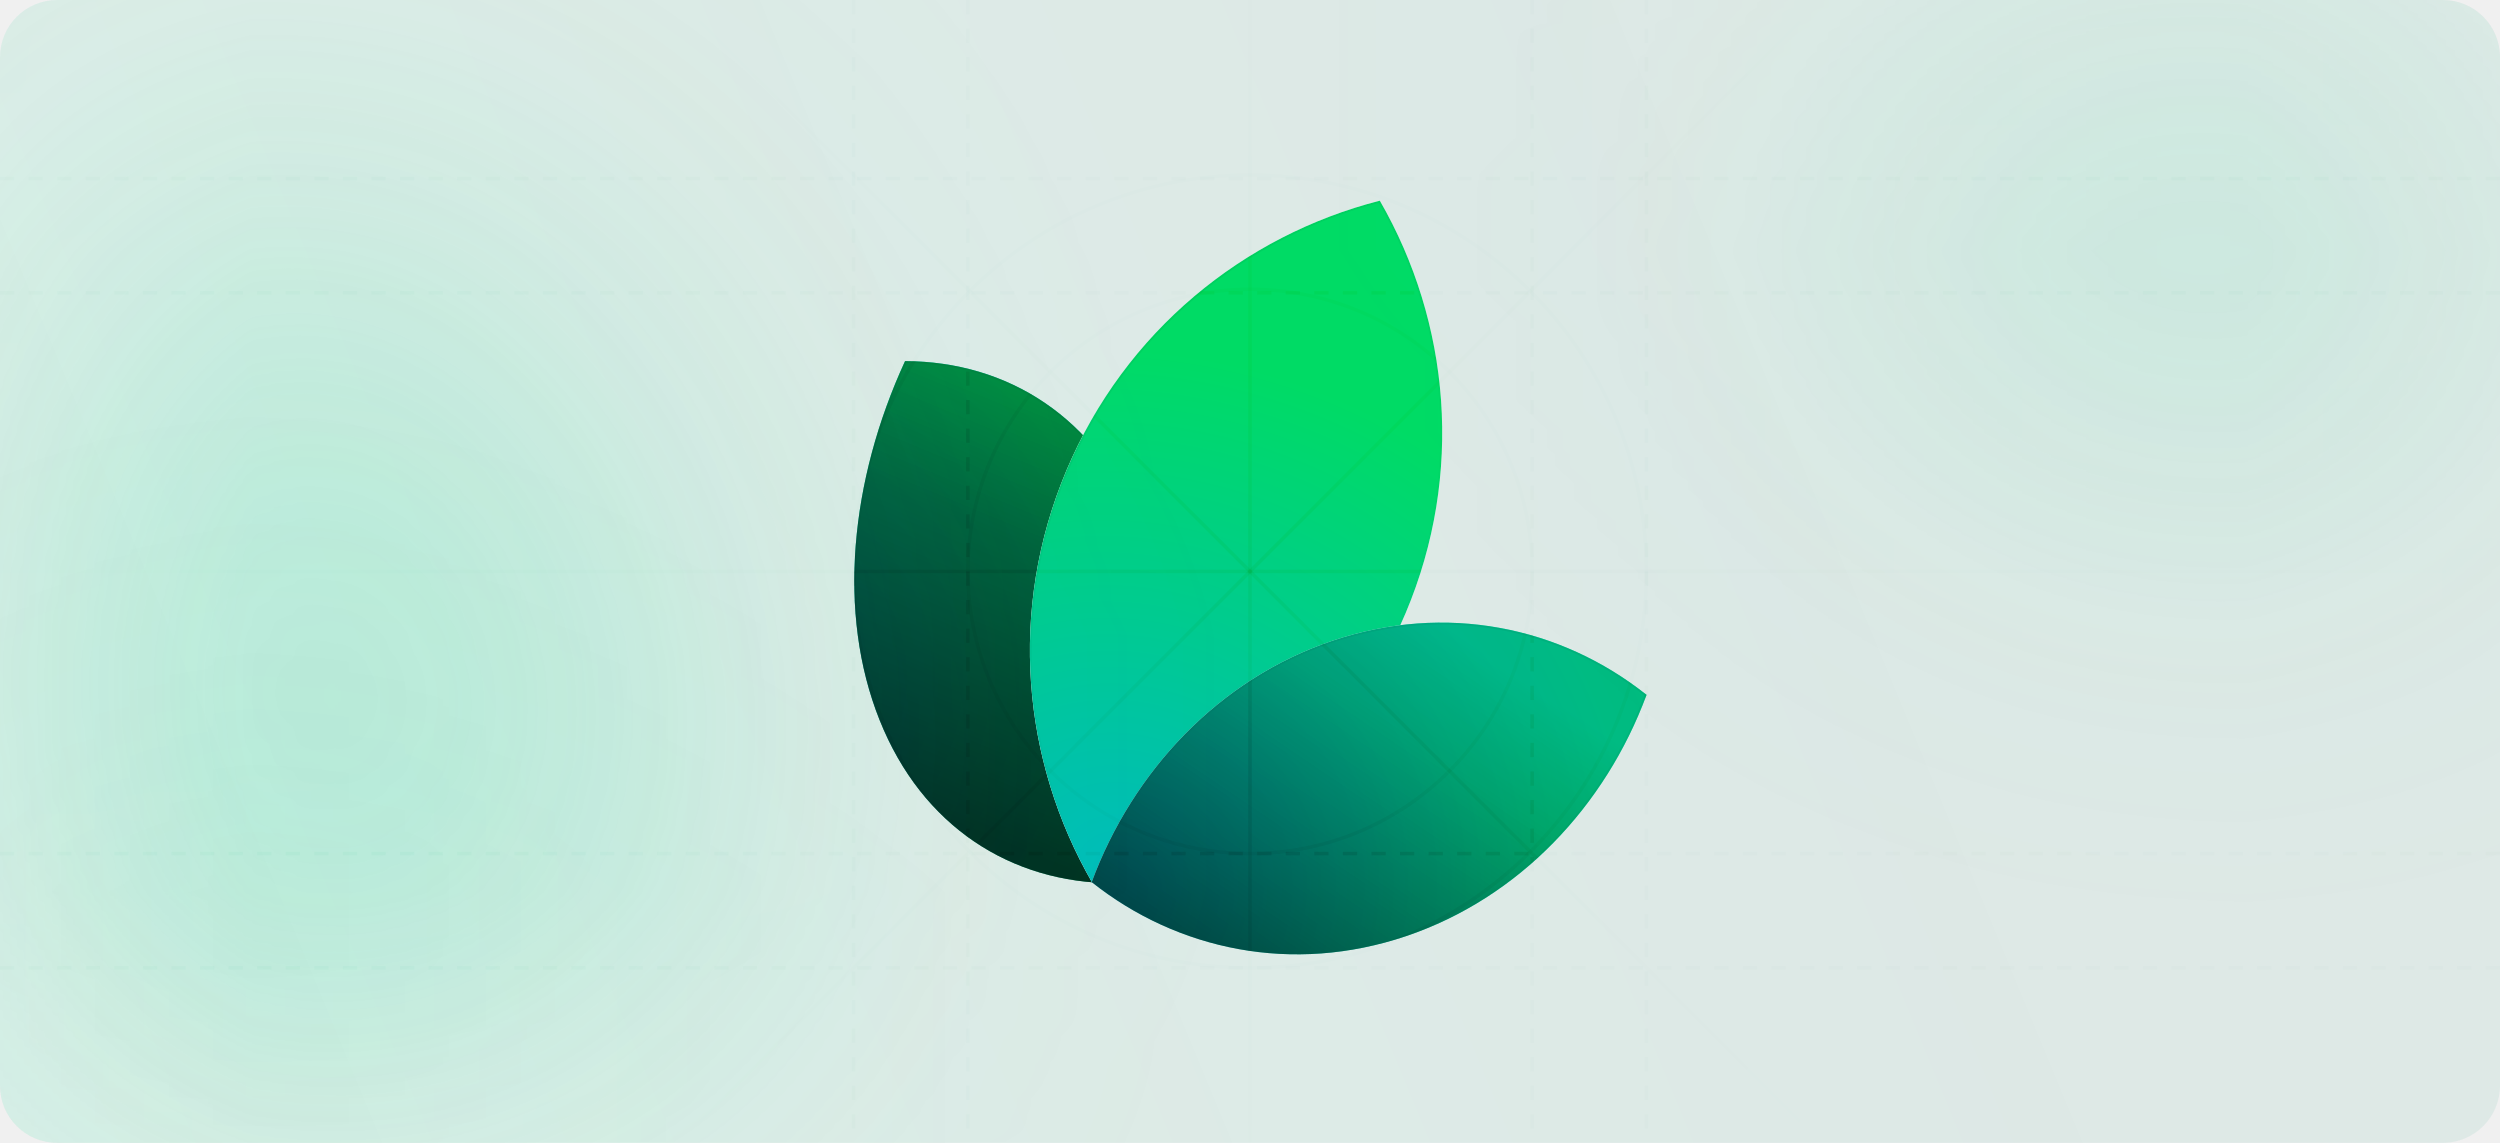
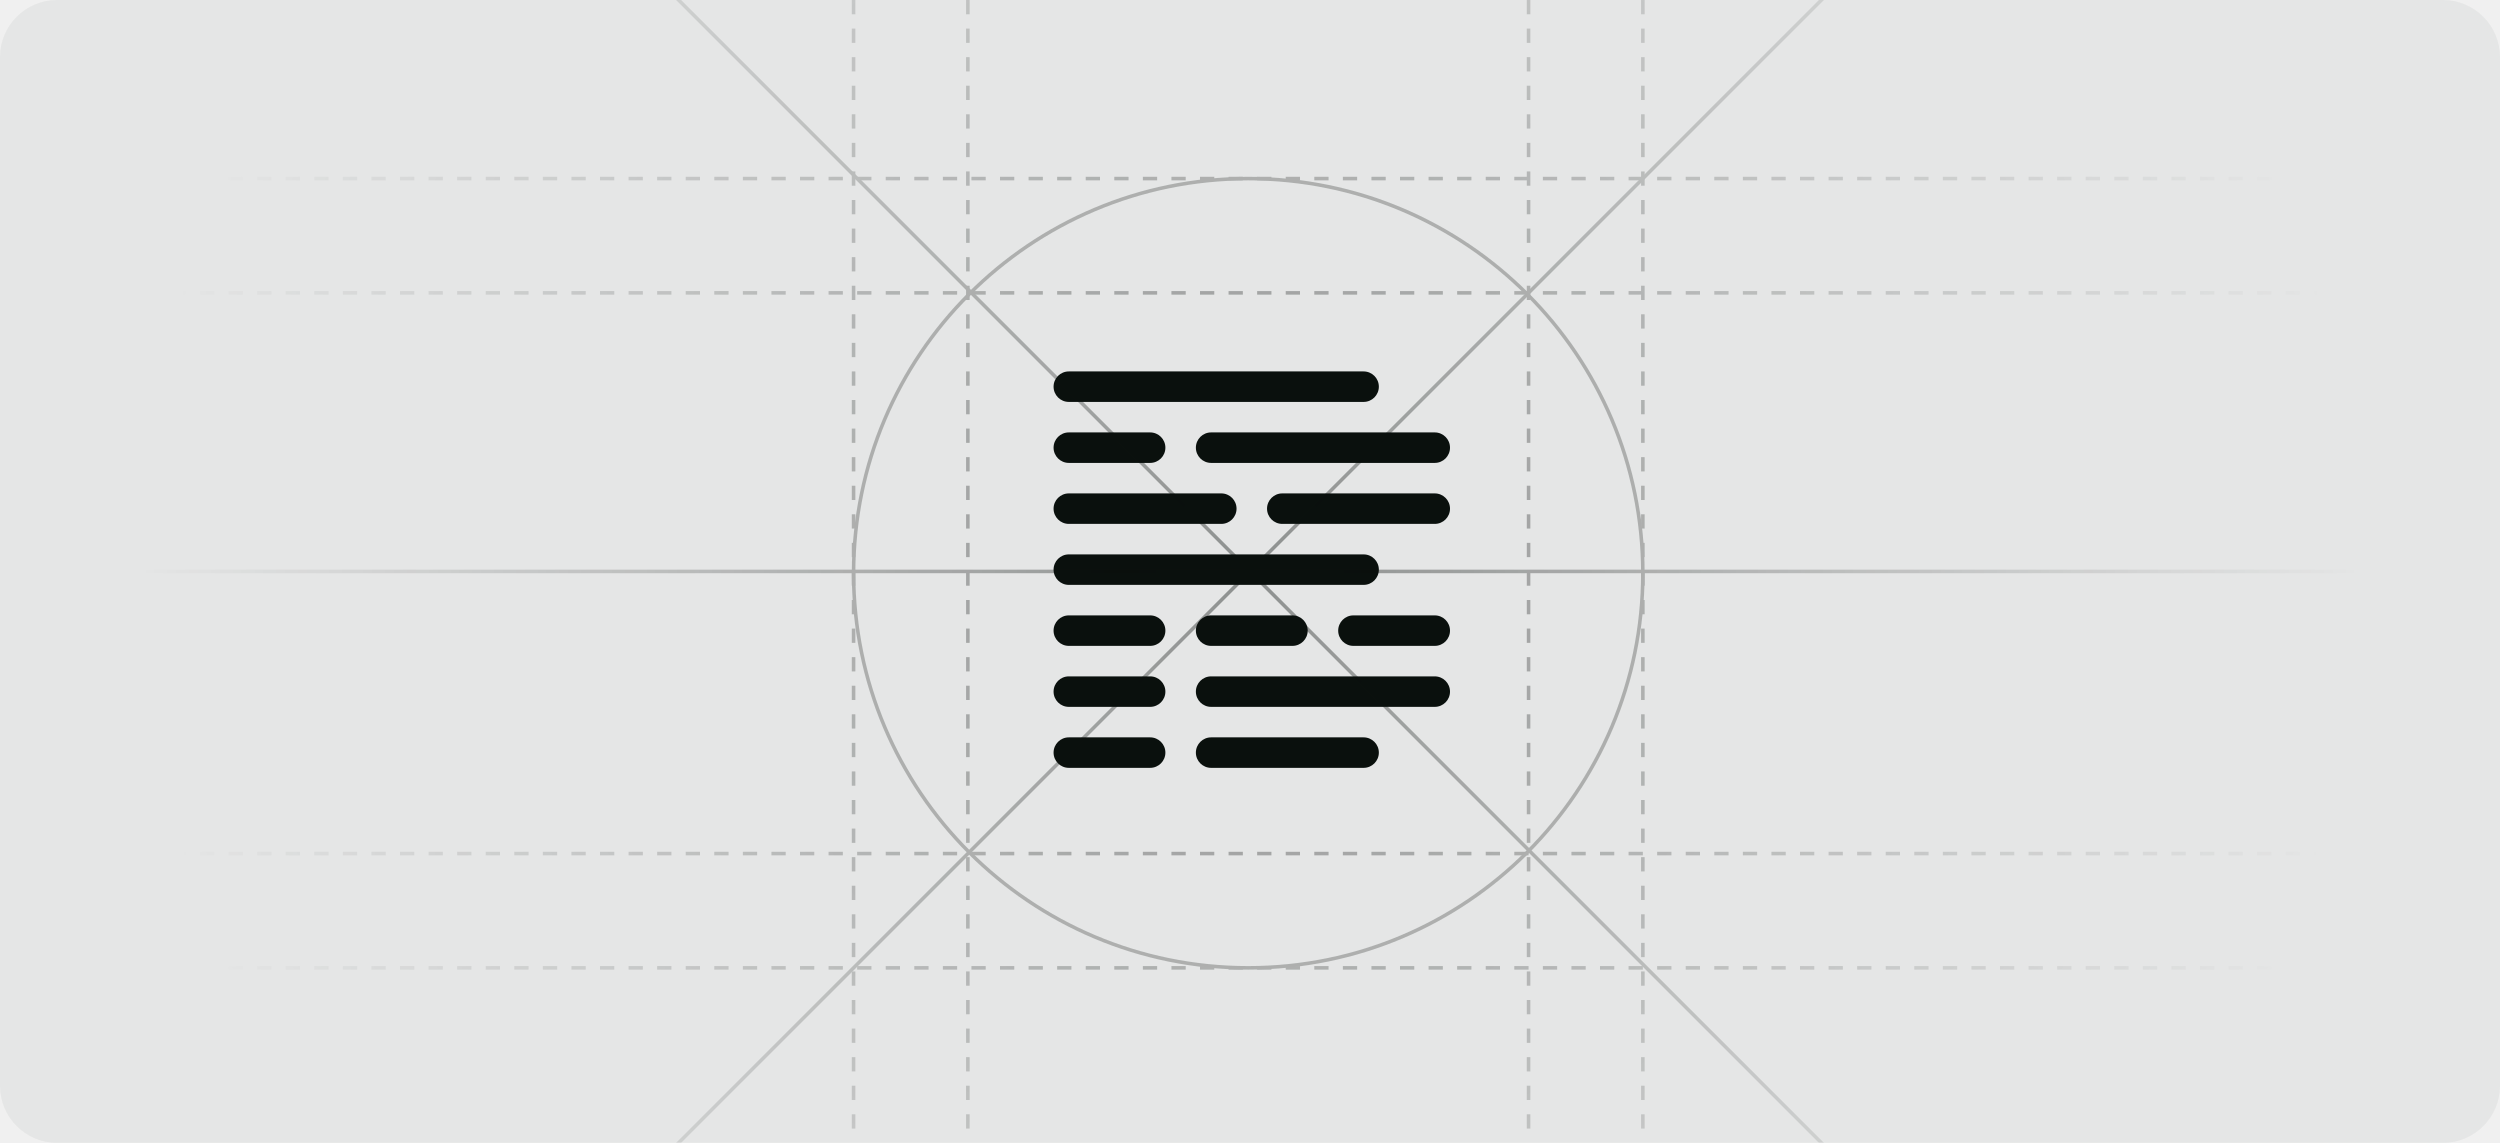
<svg xmlns="http://www.w3.org/2000/svg" width="700" height="320" viewBox="0 0 700 320" fill="none">
-   <g clip-path="url(#clip0_2862_278)">
-     <rect width="700" height="320" rx="16" fill="url(#paint0_linear_2862_278)" />
-     <path d="M311.889 247.3C283.097 247.215 258.226 231.466 246.292 201.629C234.357 171.793 238.02 134.523 253.414 101.112C282.206 101.197 307.077 116.945 319.011 146.782C330.946 176.619 327.283 213.888 311.889 247.3Z" fill="white" />
-     <path d="M311.889 247.3C283.097 247.215 258.226 231.466 246.292 201.629C234.357 171.793 238.02 134.523 253.414 101.112C282.206 101.197 307.077 116.945 319.011 146.782C330.946 176.619 327.283 213.888 311.889 247.3Z" fill="url(#paint1_radial_2862_278)" />
-     <path d="M311.889 247.3C283.097 247.215 258.226 231.466 246.292 201.629C234.357 171.793 238.02 134.523 253.414 101.112C282.206 101.197 307.077 116.945 319.011 146.782C330.946 176.619 327.283 213.888 311.889 247.3Z" fill="black" fill-opacity="0.5" style="mix-blend-mode:hard-light" />
-     <path d="M311.889 247.3C283.097 247.215 258.226 231.466 246.292 201.629C234.357 171.793 238.02 134.523 253.414 101.112C282.206 101.197 307.077 116.945 319.011 146.782C330.946 176.619 327.283 213.888 311.889 247.3Z" fill="url(#paint2_linear_2862_278)" fill-opacity="0.5" style="mix-blend-mode:hard-light" />
-     <path d="M311.72 247.034C283.108 246.887 258.409 231.208 246.538 201.531C234.656 171.825 238.271 134.702 253.583 101.377C282.195 101.524 306.894 117.203 318.765 146.88C330.647 176.586 327.031 213.709 311.72 247.034Z" stroke="url(#paint3_linear_2862_278)" stroke-opacity="0.05" stroke-width="0.531" />
-     <path d="M305.839 247.174C343.92 237.419 377.154 210.619 393.585 171.64C410.017 132.661 405.98 90.199 386.347 56.193C348.266 65.948 315.032 92.749 298.601 131.728C282.169 170.706 286.206 213.168 305.839 247.174Z" fill="white" />
-     <path d="M305.839 247.174C343.92 237.419 377.154 210.619 393.585 171.64C410.017 132.661 405.98 90.199 386.347 56.193C348.266 65.948 315.032 92.749 298.601 131.728C282.169 170.706 286.206 213.168 305.839 247.174Z" fill="url(#paint4_radial_2862_278)" />
-     <path d="M393.341 171.537C376.971 210.369 343.89 237.091 305.969 246.867C286.462 212.959 282.476 170.663 298.845 131.831C315.215 92.998 348.295 66.276 386.217 56.5C405.724 90.408 409.71 132.704 393.341 171.537Z" stroke="url(#paint5_linear_2862_278)" stroke-opacity="0.05" stroke-width="0.531" />
-     <path d="M305.686 246.995C329.75 266.114 361.965 272.832 393.671 262.129C425.376 251.426 449.499 225.691 461.03 194.556C436.967 175.437 404.751 168.719 373.046 179.422C341.34 190.125 317.217 215.86 305.686 246.995Z" fill="white" />
-     <path d="M305.686 246.995C329.75 266.114 361.965 272.832 393.671 262.129C425.376 251.426 449.499 225.691 461.03 194.556C436.967 175.437 404.751 168.719 373.046 179.422C341.34 190.125 317.217 215.86 305.686 246.995Z" fill="url(#paint6_radial_2862_278)" />
-     <path d="M305.686 246.995C329.75 266.114 361.965 272.832 393.671 262.129C425.376 251.426 449.499 225.691 461.03 194.556C436.967 175.437 404.751 168.719 373.046 179.422C341.34 190.125 317.217 215.86 305.686 246.995Z" fill="black" fill-opacity="0.2" style="mix-blend-mode:hard-light" />
-     <path d="M305.686 246.995C329.75 266.114 361.965 272.832 393.671 262.129C425.376 251.426 449.499 225.691 461.03 194.556C436.967 175.437 404.751 168.719 373.046 179.422C341.34 190.125 317.217 215.86 305.686 246.995Z" fill="url(#paint7_linear_2862_278)" fill-opacity="0.5" style="mix-blend-mode:hard-light" />
-     <path d="M393.586 261.878C362.035 272.529 329.981 265.88 306.002 246.907C317.535 215.919 341.571 190.327 373.13 179.673C404.682 169.023 436.736 175.671 460.715 194.644C449.182 225.632 425.146 251.224 393.586 261.878Z" stroke="url(#paint8_linear_2862_278)" stroke-opacity="0.05" stroke-width="0.531" />
-     <g opacity="0.8" filter="url(#filter0_f_2862_278)">
-       <circle cx="660" cy="-60" r="160" fill="#18E299" fill-opacity="0.4" />
-     </g>
-     <g opacity="0.8" filter="url(#filter1_f_2862_278)">
-       <circle cx="20" cy="213" r="160" fill="#18E299" fill-opacity="0.33" />
-     </g>
-     <g opacity="0.8" filter="url(#filter2_f_2862_278)">
-       <circle cx="660" cy="480" r="160" fill="#18E299" fill-opacity="0.52" />
-     </g>
-     <g opacity="0.8" filter="url(#filter3_f_2862_278)">
-       <circle cx="20" cy="413" r="160" fill="#18E299" fill-opacity="0.22" />
-     </g>
-     <g style="mix-blend-mode:overlay" opacity="0.1">
-       <path d="M0 50H700" stroke="black" stroke-dasharray="4 4" />
-     </g>
-     <g style="mix-blend-mode:overlay" opacity="0.1">
-       <path d="M0 82H700" stroke="black" stroke-dasharray="4 4" />
-     </g>
-     <g style="mix-blend-mode:overlay" opacity="0.1">
-       <path d="M239 0L239 320" stroke="black" stroke-dasharray="4 4" />
-     </g>
-     <g style="mix-blend-mode:overlay" opacity="0.1">
-       <path d="M271 0L271 320" stroke="black" stroke-dasharray="4 4" />
-     </g>
-     <g style="mix-blend-mode:overlay" opacity="0.1">
-       <path d="M461 0L461 320" stroke="black" stroke-dasharray="4 4" />
-     </g>
-     <g style="mix-blend-mode:overlay" opacity="0.1">
-       <path d="M350 0L350 320" stroke="url(#paint9_linear_2862_278)" />
-     </g>
-     <g style="mix-blend-mode:overlay" opacity="0.1">
-       <path d="M429 0L429 320" stroke="black" stroke-dasharray="4 4" />
-     </g>
-     <g style="mix-blend-mode:overlay" opacity="0.1">
-       <path d="M0 271H700" stroke="black" stroke-dasharray="4 4" />
-     </g>
-     <g style="mix-blend-mode:overlay" opacity="0.1">
-       <path d="M0 239H700" stroke="black" stroke-dasharray="4 4" />
-     </g>
-     <g style="mix-blend-mode:overlay" opacity="0.1">
-       <path d="M0 160H700" stroke="url(#paint10_linear_2862_278)" />
-     </g>
-     <g style="mix-blend-mode:overlay" opacity="0.1">
-       <path d="M511 -1L189 321" stroke="url(#paint11_linear_2862_278)" />
-     </g>
-     <g style="mix-blend-mode:overlay" opacity="0.1">
-       <path d="M511 321L189 -1" stroke="url(#paint12_linear_2862_278)" />
-     </g>
-     <g style="mix-blend-mode:overlay" opacity="0.05">
-       <circle cx="350" cy="160" r="111" stroke="black" />
-     </g>
-     <g style="mix-blend-mode:overlay" opacity="0.05">
-       <circle cx="350" cy="160" r="79" stroke="black" />
+   <g clip-path="url(#clip0_415_386)">
+     <rect x="334.846" y="206.462" width="51.231" height="8.538" rx="4.269" fill="#0A100D" />
+     <rect x="334.846" y="189.385" width="71.154" height="8.538" rx="4.269" fill="#0A100D" />
+     <rect x="374.692" y="172.308" width="31.308" height="8.538" rx="4.269" fill="#0A100D" />
+     <rect x="334.846" y="172.308" width="31.308" height="8.538" rx="4.269" fill="#0A100D" />
+     <rect x="295" y="206.462" width="31.308" height="8.538" rx="4.269" fill="#0A100D" />
+     <rect x="295" y="189.385" width="31.308" height="8.538" rx="4.269" fill="#0A100D" />
+     <rect x="295" y="172.308" width="31.308" height="8.538" rx="4.269" fill="#0A100D" />
+     <rect x="295" y="155.23" width="91.077" height="8.538" rx="4.269" fill="#0A100D" />
+     <rect x="354.77" y="138.154" width="51.231" height="8.538" rx="4.269" fill="#0A100D" />
+     <rect x="295" y="138.154" width="51.231" height="8.538" rx="4.269" fill="#0A100D" />
+     <rect x="334.846" y="121.077" width="71.154" height="8.538" rx="4.269" fill="#0A100D" />
+     <rect x="295" y="121.077" width="31.308" height="8.538" rx="4.269" fill="#0A100D" />
+     <rect x="295" y="104" width="91.077" height="8.538" rx="4.269" fill="#0A100D" />
+     <path opacity="0.05" d="M684 0H16C7.163 0 0 7.163 0 16V304C0 312.837 7.163 320 16 320H684C692.837 320 700 312.837 700 304V16C700 7.163 692.837 0 684 0Z" fill="#0A100D" />
+     <mask id="mask0_415_386" style="mask-type:alpha" maskUnits="userSpaceOnUse" x="0" y="0" width="700" height="320">
+       <path d="M684 0H16C7.163 0 0 7.163 0 16V304C0 312.837 7.163 320 16 320H684C692.837 320 700 312.837 700 304V16C700 7.163 692.837 0 684 0Z" fill="url(#paint0_diamond_415_386)" />
+     </mask>
+     <g mask="url(#mask0_415_386)">
+       <g opacity="0.4">
+         <path d="M0 50H700" stroke="#0A100D" stroke-dasharray="4 4" />
+         <path d="M0 82H700" stroke="#0A100D" stroke-dasharray="4 4" />
+         <path d="M239 0V320" stroke="#0A100D" stroke-dasharray="4 4" />
+         <path d="M271 0V320" stroke="#0A100D" stroke-dasharray="4 4" />
+         <path d="M460 0V320" stroke="#0A100D" stroke-dasharray="4 4" />
+         <path d="M428 0V320" stroke="#0A100D" stroke-dasharray="4 4" />
+         <path d="M0 271H700" stroke="#0A100D" stroke-dasharray="4 4" />
+         <path d="M0 239H700" stroke="#0A100D" stroke-dasharray="4 4" />
+         <path d="M0 160H700" stroke="#0A100D" />
+         <path d="M511 -1L189 321" stroke="#0A100D" />
+         <path d="M511 321L189 -1" stroke="#0A100D" />
+         <path d="M349.5 271C410.527 271 460 221.527 460 160.5C460 99.472 410.527 50 349.5 50C288.473 50 239 99.472 239 160.5C239 221.527 288.473 271 349.5 271Z" stroke="#0A100D" />
+       </g>
    </g>
  </g>
  <defs>
-     <filter id="filter0_f_2862_278" x="260" y="-460" width="800" height="800" filterUnits="userSpaceOnUse" color-interpolation-filters="sRGB">
-       <feFlood flood-opacity="0" result="BackgroundImageFix" />
-       <feBlend mode="normal" in="SourceGraphic" in2="BackgroundImageFix" result="shape" />
-       <feGaussianBlur stdDeviation="120" result="effect1_foregroundBlur_2862_278" />
-     </filter>
-     <filter id="filter1_f_2862_278" x="-380" y="-187" width="800" height="800" filterUnits="userSpaceOnUse" color-interpolation-filters="sRGB">
-       <feFlood flood-opacity="0" result="BackgroundImageFix" />
-       <feBlend mode="normal" in="SourceGraphic" in2="BackgroundImageFix" result="shape" />
-       <feGaussianBlur stdDeviation="120" result="effect1_foregroundBlur_2862_278" />
-     </filter>
-     <filter id="filter2_f_2862_278" x="260" y="80" width="800" height="800" filterUnits="userSpaceOnUse" color-interpolation-filters="sRGB">
-       <feFlood flood-opacity="0" result="BackgroundImageFix" />
-       <feBlend mode="normal" in="SourceGraphic" in2="BackgroundImageFix" result="shape" />
-       <feGaussianBlur stdDeviation="120" result="effect1_foregroundBlur_2862_278" />
-     </filter>
-     <filter id="filter3_f_2862_278" x="-380" y="13" width="800" height="800" filterUnits="userSpaceOnUse" color-interpolation-filters="sRGB">
-       <feFlood flood-opacity="0" result="BackgroundImageFix" />
-       <feBlend mode="normal" in="SourceGraphic" in2="BackgroundImageFix" result="shape" />
-       <feGaussianBlur stdDeviation="120" result="effect1_foregroundBlur_2862_278" />
-     </filter>
-     <linearGradient id="paint0_linear_2862_278" x1="1.04308e-05" y1="320" x2="710.784" y2="26.079" gradientUnits="userSpaceOnUse">
-       <stop stop-color="#18E299" stop-opacity="0.09" />
-       <stop offset="0.729" stop-color="#0D9373" stop-opacity="0.08" />
-     </linearGradient>
-     <radialGradient id="paint1_radial_2862_278" cx="0" cy="0" r="1" gradientUnits="userSpaceOnUse" gradientTransform="translate(208.697 189.703) rotate(-10.029) scale(169.097 167.466)">
-       <stop stop-color="#00B0BB" />
-       <stop offset="1" stop-color="#00DB65" />
+     <radialGradient id="paint0_diamond_415_386" cx="0" cy="0" r="1" gradientUnits="userSpaceOnUse" gradientTransform="translate(350 160) rotate(-180) scale(450.5 434.005)">
+       <stop />
+       <stop offset="0.695" stop-opacity="0" />
    </radialGradient>
-     <linearGradient id="paint2_linear_2862_278" x1="306.587" y1="93.56" x2="252.341" y2="224.228" gradientUnits="userSpaceOnUse">
-       <stop stop-color="#18E299" />
-       <stop offset="1" />
-     </linearGradient>
-     <linearGradient id="paint3_linear_2862_278" x1="311.84" y1="123.717" x2="253.579" y2="224.761" gradientUnits="userSpaceOnUse">
-       <stop />
-       <stop offset="1" stop-opacity="0" />
-     </linearGradient>
-     <radialGradient id="paint4_radial_2862_278" cx="0" cy="0" r="1" gradientUnits="userSpaceOnUse" gradientTransform="translate(313.407 243.64) rotate(-75.7542) scale(203.632 223.902)">
-       <stop stop-color="#00BBBB" />
-       <stop offset="0.713" stop-color="#00DB65" />
-     </radialGradient>
-     <linearGradient id="paint5_linear_2862_278" x1="308.586" y1="102.284" x2="383.487" y2="201.169" gradientUnits="userSpaceOnUse">
-       <stop />
-       <stop offset="1" stop-opacity="0" />
-     </linearGradient>
-     <radialGradient id="paint6_radial_2862_278" cx="0" cy="0" r="1" gradientUnits="userSpaceOnUse" gradientTransform="translate(311.447 249.925) rotate(-20.3524) scale(174.776 163.096)">
-       <stop stop-color="#00B0BB" />
-       <stop offset="1" stop-color="#00DB65" />
-     </radialGradient>
-     <linearGradient id="paint7_linear_2862_278" x1="395.843" y1="169.781" x2="332.121" y2="263.82" gradientUnits="userSpaceOnUse">
-       <stop stop-color="#00B1BC" />
-       <stop offset="1" />
-     </linearGradient>
-     <linearGradient id="paint8_linear_2862_278" x1="395.843" y1="169.781" x2="370.991" y2="271.799" gradientUnits="userSpaceOnUse">
-       <stop />
-       <stop offset="1" stop-opacity="0" />
-     </linearGradient>
-     <linearGradient id="paint9_linear_2862_278" x1="350" y1="0" x2="350" y2="320" gradientUnits="userSpaceOnUse">
-       <stop stop-opacity="0" />
-       <stop offset="0" stop-opacity="0.3" />
-       <stop offset="0.333" />
-       <stop offset="0.667" />
-       <stop offset="1" stop-opacity="0.3" />
-     </linearGradient>
-     <linearGradient id="paint10_linear_2862_278" x1="0" y1="160" x2="700" y2="160" gradientUnits="userSpaceOnUse">
-       <stop stop-opacity="0.1" />
-       <stop offset="0.5" />
-       <stop offset="1" stop-opacity="0.1" />
-     </linearGradient>
-     <linearGradient id="paint11_linear_2862_278" x1="511" y1="-1" x2="189" y2="321" gradientUnits="userSpaceOnUse">
-       <stop stop-opacity="0.1" />
-       <stop offset="0.5" />
-       <stop offset="1" stop-opacity="0.1" />
-     </linearGradient>
-     <linearGradient id="paint12_linear_2862_278" x1="511" y1="321" x2="189" y2="-1" gradientUnits="userSpaceOnUse">
-       <stop stop-opacity="0.1" />
-       <stop offset="0.5" />
-       <stop offset="1" stop-opacity="0.1" />
-     </linearGradient>
-     <clipPath id="clip0_2862_278">
-       <rect width="700" height="320" rx="16" fill="white" />
+     <clipPath id="clip0_415_386">
+       <rect width="700" height="320" fill="white" />
    </clipPath>
  </defs>
</svg>
